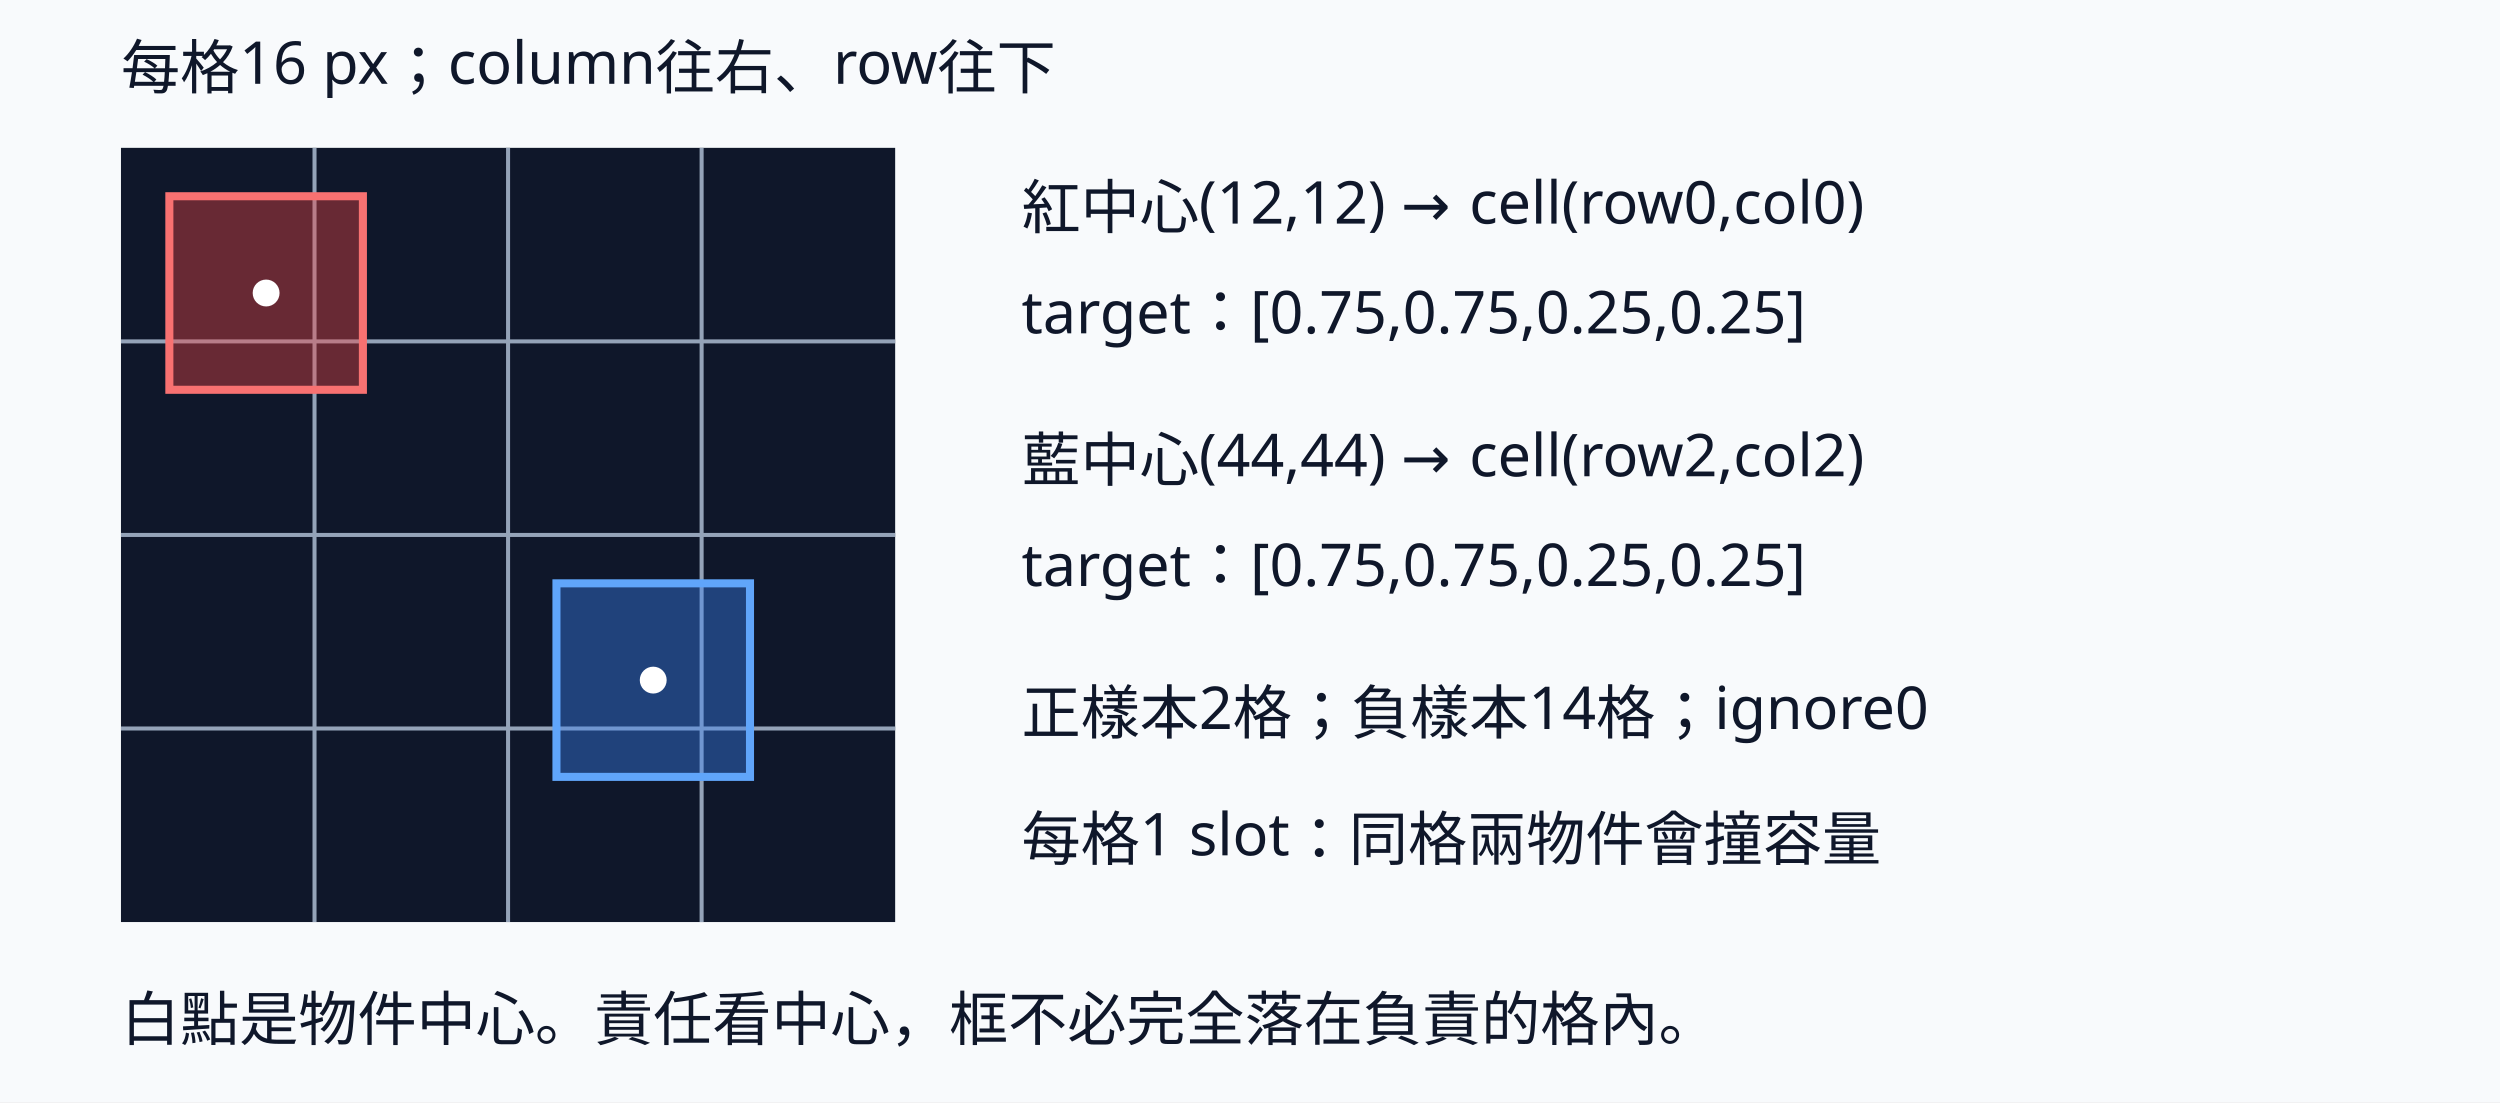
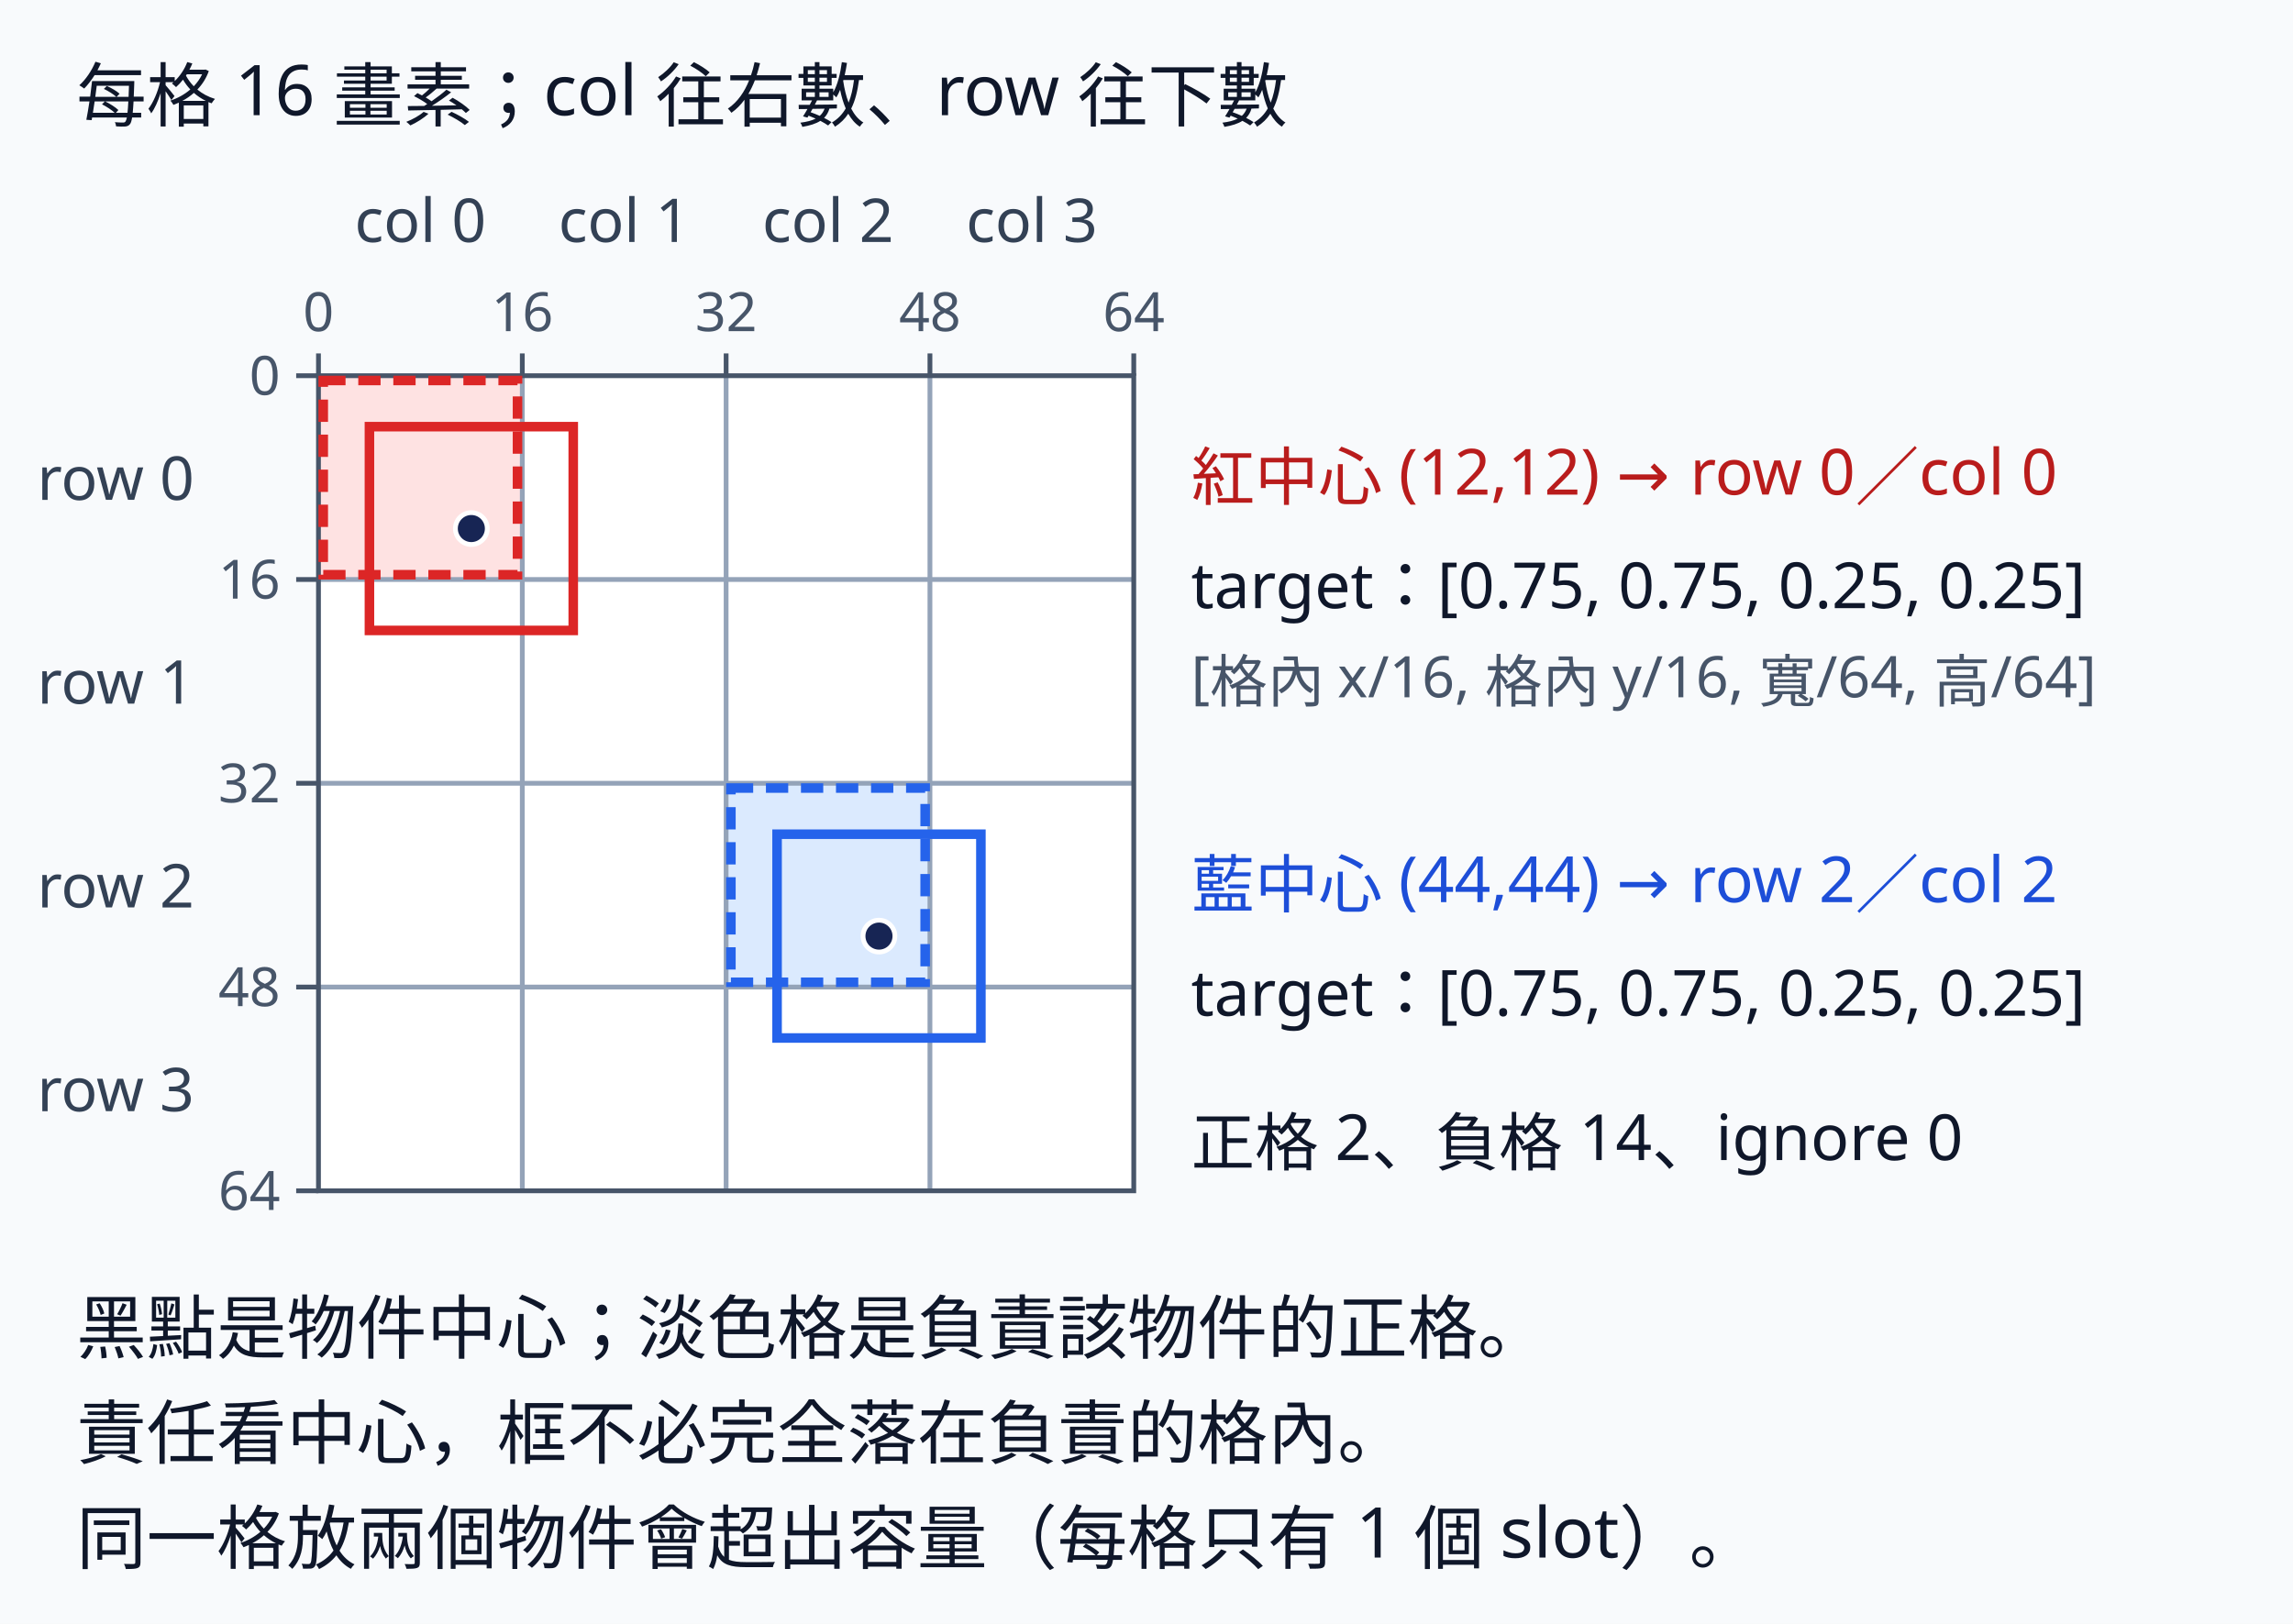
- <svg xmlns="http://www.w3.org/2000/svg" viewBox="0 0 930 410" role="img" aria-labelledby="title desc">
-   <rect width="930" height="410" fill="#f8fafc" />
-   <rect x="45" y="55" width="288" height="288" fill="#0f172a" />
-   <g fill="none" stroke="#94a3b8" stroke-width="1.5">
-     <path d="M117 55V343M189 55V343M261 55V343M45 127H333M45 199H333M45 271H333" />
-   </g>
-   <rect x="63" y="73" width="72" height="72" fill="#ef4444" fill-opacity=".4" stroke="#f87171" stroke-width="3" />
-   <rect x="207" y="217" width="72" height="72" fill="#3b82f6" fill-opacity=".4" stroke="#60a5fa" stroke-width="3" />
-   <circle cx="99" cy="109" r="5" fill="white" />
-   <circle cx="243" cy="253" r="5" fill="white" />
-   <g font-family="sans-serif" font-size="22" fill="#0f172a">
-     <text x="45" y="33">每格16 px；column往右、row往下</text>
-     <text x="380" y="85">紅中心(12,12) → cell(row0,col0)</text>
-     <text x="380" y="124">target：[0.75,0.75,0.25,0.25]</text>
-     <text x="380" y="179">藍中心(44,44) → cell(row2,col2)</text>
-     <text x="380" y="218">target：[0.75,0.75,0.25,0.25]</text>
-     <text x="380" y="273">正樣本2格；負樣本14格；ignore0</text>
-     <text x="380" y="320">每格1 slot：同格兩物件會撞容量</text>
-     <text x="45" y="387">白點是物件中心。責任看中心，框不必完全落在負責的格內。</text>
+ <svg xmlns="http://www.w3.org/2000/svg" viewBox="0 0 720 510" role="img" aria-labelledby="title desc">
+   <rect width="720" height="510" fill="#f8fafc" />
+   <rect x="100" y="118" width="256" height="256" fill="#fff" />
+   <rect id="red-cell" x="100" y="118" width="64" height="64" fill="#fee2e2" />
+   <rect id="blue-cell" x="228" y="246" width="64" height="64" fill="#dbeafe" />
+   <path d="M164 118V374M228 118V374M292 118V374M100 182H356M100 246H356M100 310H356" fill="none" stroke="#94a3b8" stroke-width="1.5" />
+   <rect x="100" y="118" width="256" height="256" fill="none" stroke="#475569" stroke-width="1.5" />
+   <path d="M100 111V118M164 111V118M228 111V118M292 111V118M356 111V118M93 118H100M93 182H100M93 246H100M93 310H100M93 374H100" stroke="#475569" stroke-width="1.5" />
+   <rect x="101.5" y="119.5" width="61" height="61" fill="none" stroke="#dc2626" stroke-width="3" stroke-dasharray="7 4" />
+   <rect x="229.5" y="247.5" width="61" height="61" fill="none" stroke="#2563eb" stroke-width="3" stroke-dasharray="7 4" />
+   <rect id="red-box" x="116" y="134" width="64" height="64" fill="none" stroke="#dc2626" stroke-width="3" />
+   <rect id="blue-box" x="244" y="262" width="64" height="64" fill="none" stroke="#2563eb" stroke-width="3" />
+   <circle cx="148" cy="166" r="5" fill="#172554" stroke="#fff" stroke-width="1.5" />
+   <circle cx="276" cy="294" r="5" fill="#172554" stroke="#fff" stroke-width="1.5" />
+   <g font-family="sans-serif" fill="#0f172a">
+     <text x="24" y="38" font-size="22">每格 16 畫素；col 往右數、row 往下數</text>
+     <g font-size="19" fill="#334155" text-anchor="middle">
+       <text x="132" y="76">col 0</text>
+       <text x="196" y="76">col 1</text>
+       <text x="260" y="76">col 2</text>
+       <text x="324" y="76">col 3</text>
+     </g>
+     <g font-size="17" fill="#475569" text-anchor="middle">
+       <text x="100" y="104">0</text>
+       <text x="164" y="104">16</text>
+       <text x="228" y="104">32</text>
+       <text x="292" y="104">48</text>
+       <text x="356" y="104">64</text>
+     </g>
+     <g font-size="19" fill="#334155" text-anchor="end">
+       <text x="61" y="157">row 0</text>
+       <text x="61" y="221">row 1</text>
+       <text x="61" y="285">row 2</text>
+       <text x="61" y="349">row 3</text>
+     </g>
+     <g font-size="17" fill="#475569" text-anchor="end">
+       <text x="88" y="124">0</text>
+       <text x="88" y="188">16</text>
+       <text x="88" y="252">32</text>
+       <text x="88" y="316">48</text>
+       <text x="88" y="380">64</text>
+     </g>
+     <g font-size="20">
+       <text x="374" y="157" fill="#b91c1c">紅中心 (12,12) → row 0／col 0</text>
+       <text x="374" y="191">target：[0.75, 0.75, 0.25, 0.25]</text>
+       <text x="374" y="219" font-size="18" fill="#475569">[格內 x/16, 格內 y/16, 寬/64, 高/64]</text>
+       <text x="374" y="285" fill="#1d4ed8">藍中心 (44,44) → row 2／col 2</text>
+       <text x="374" y="319">target：[0.75, 0.75, 0.25, 0.25]</text>
+       <text x="374" y="366">正格 2、負格 14、ignore 0</text>
+     </g>
+     <g font-size="22">
+       <text x="24" y="425">黑點是物件中心；淡色格是負責該物件的正格。</text>
+       <text x="24" y="458">責任看中心，框不必完全落在負責的格內。</text>
+       <text x="24" y="491">同一格放兩個物件會超出容量（每格只有 1 個 slot）。</text>
+     </g>
  </g>
</svg>
